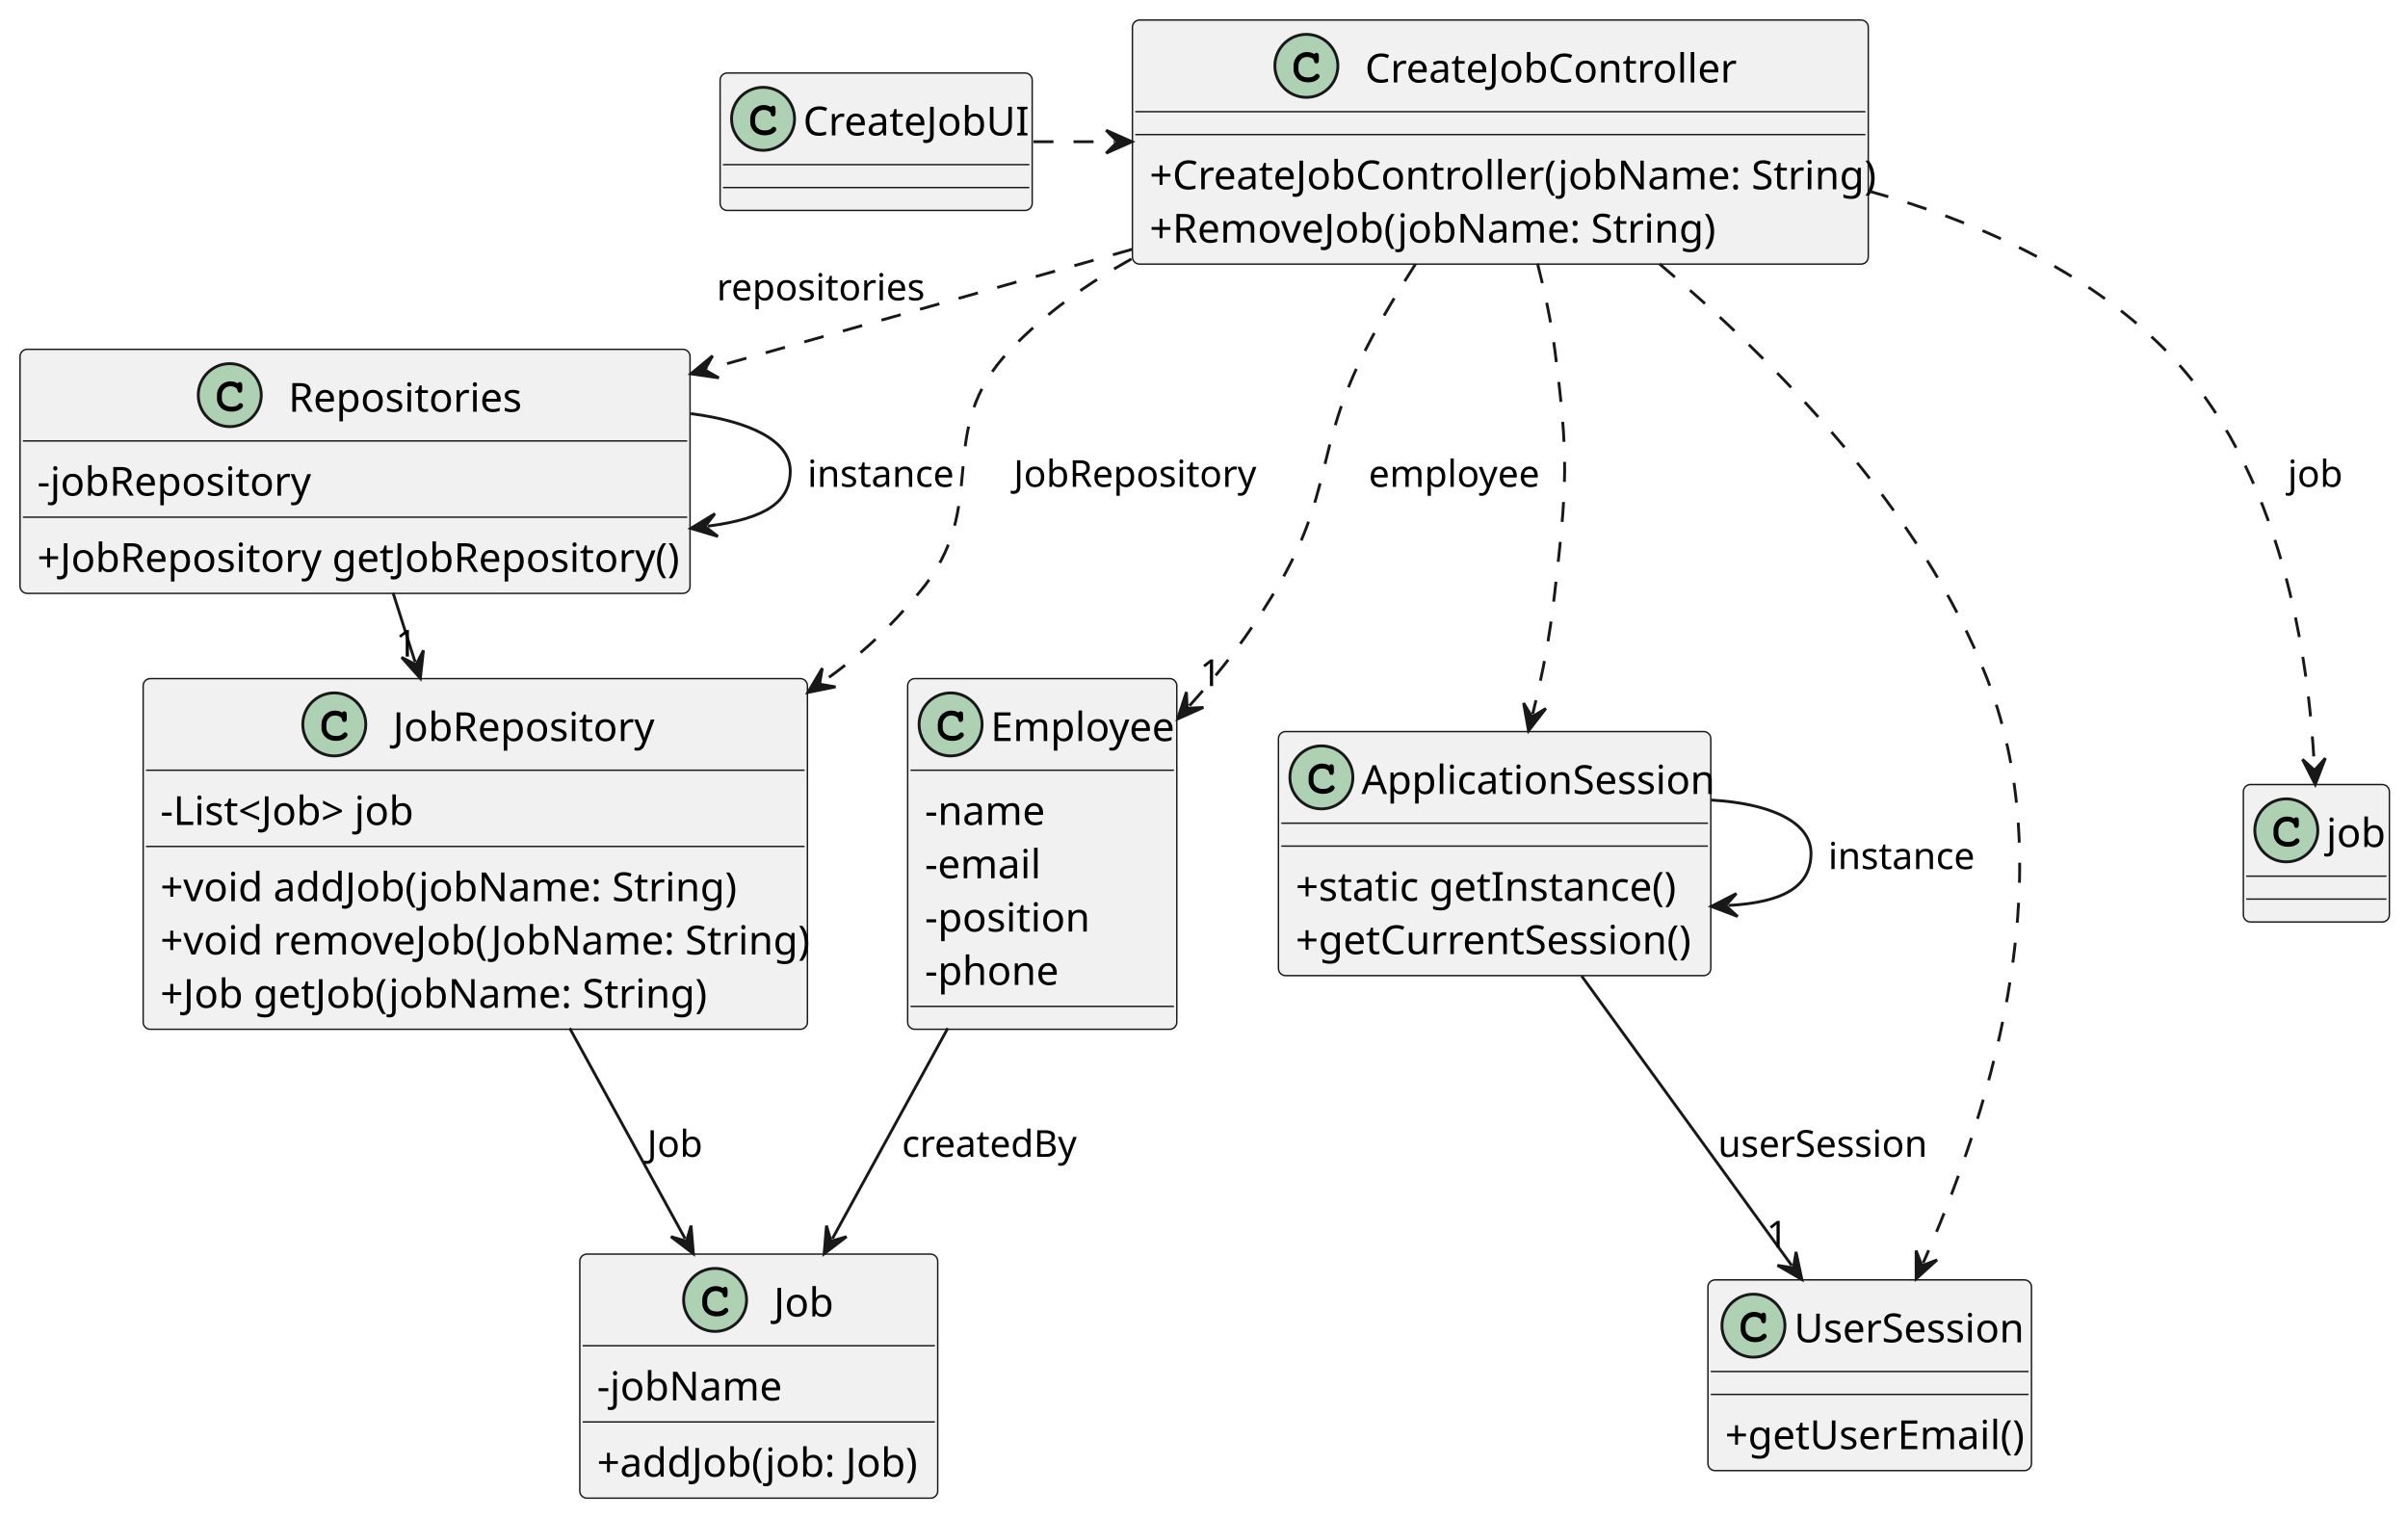
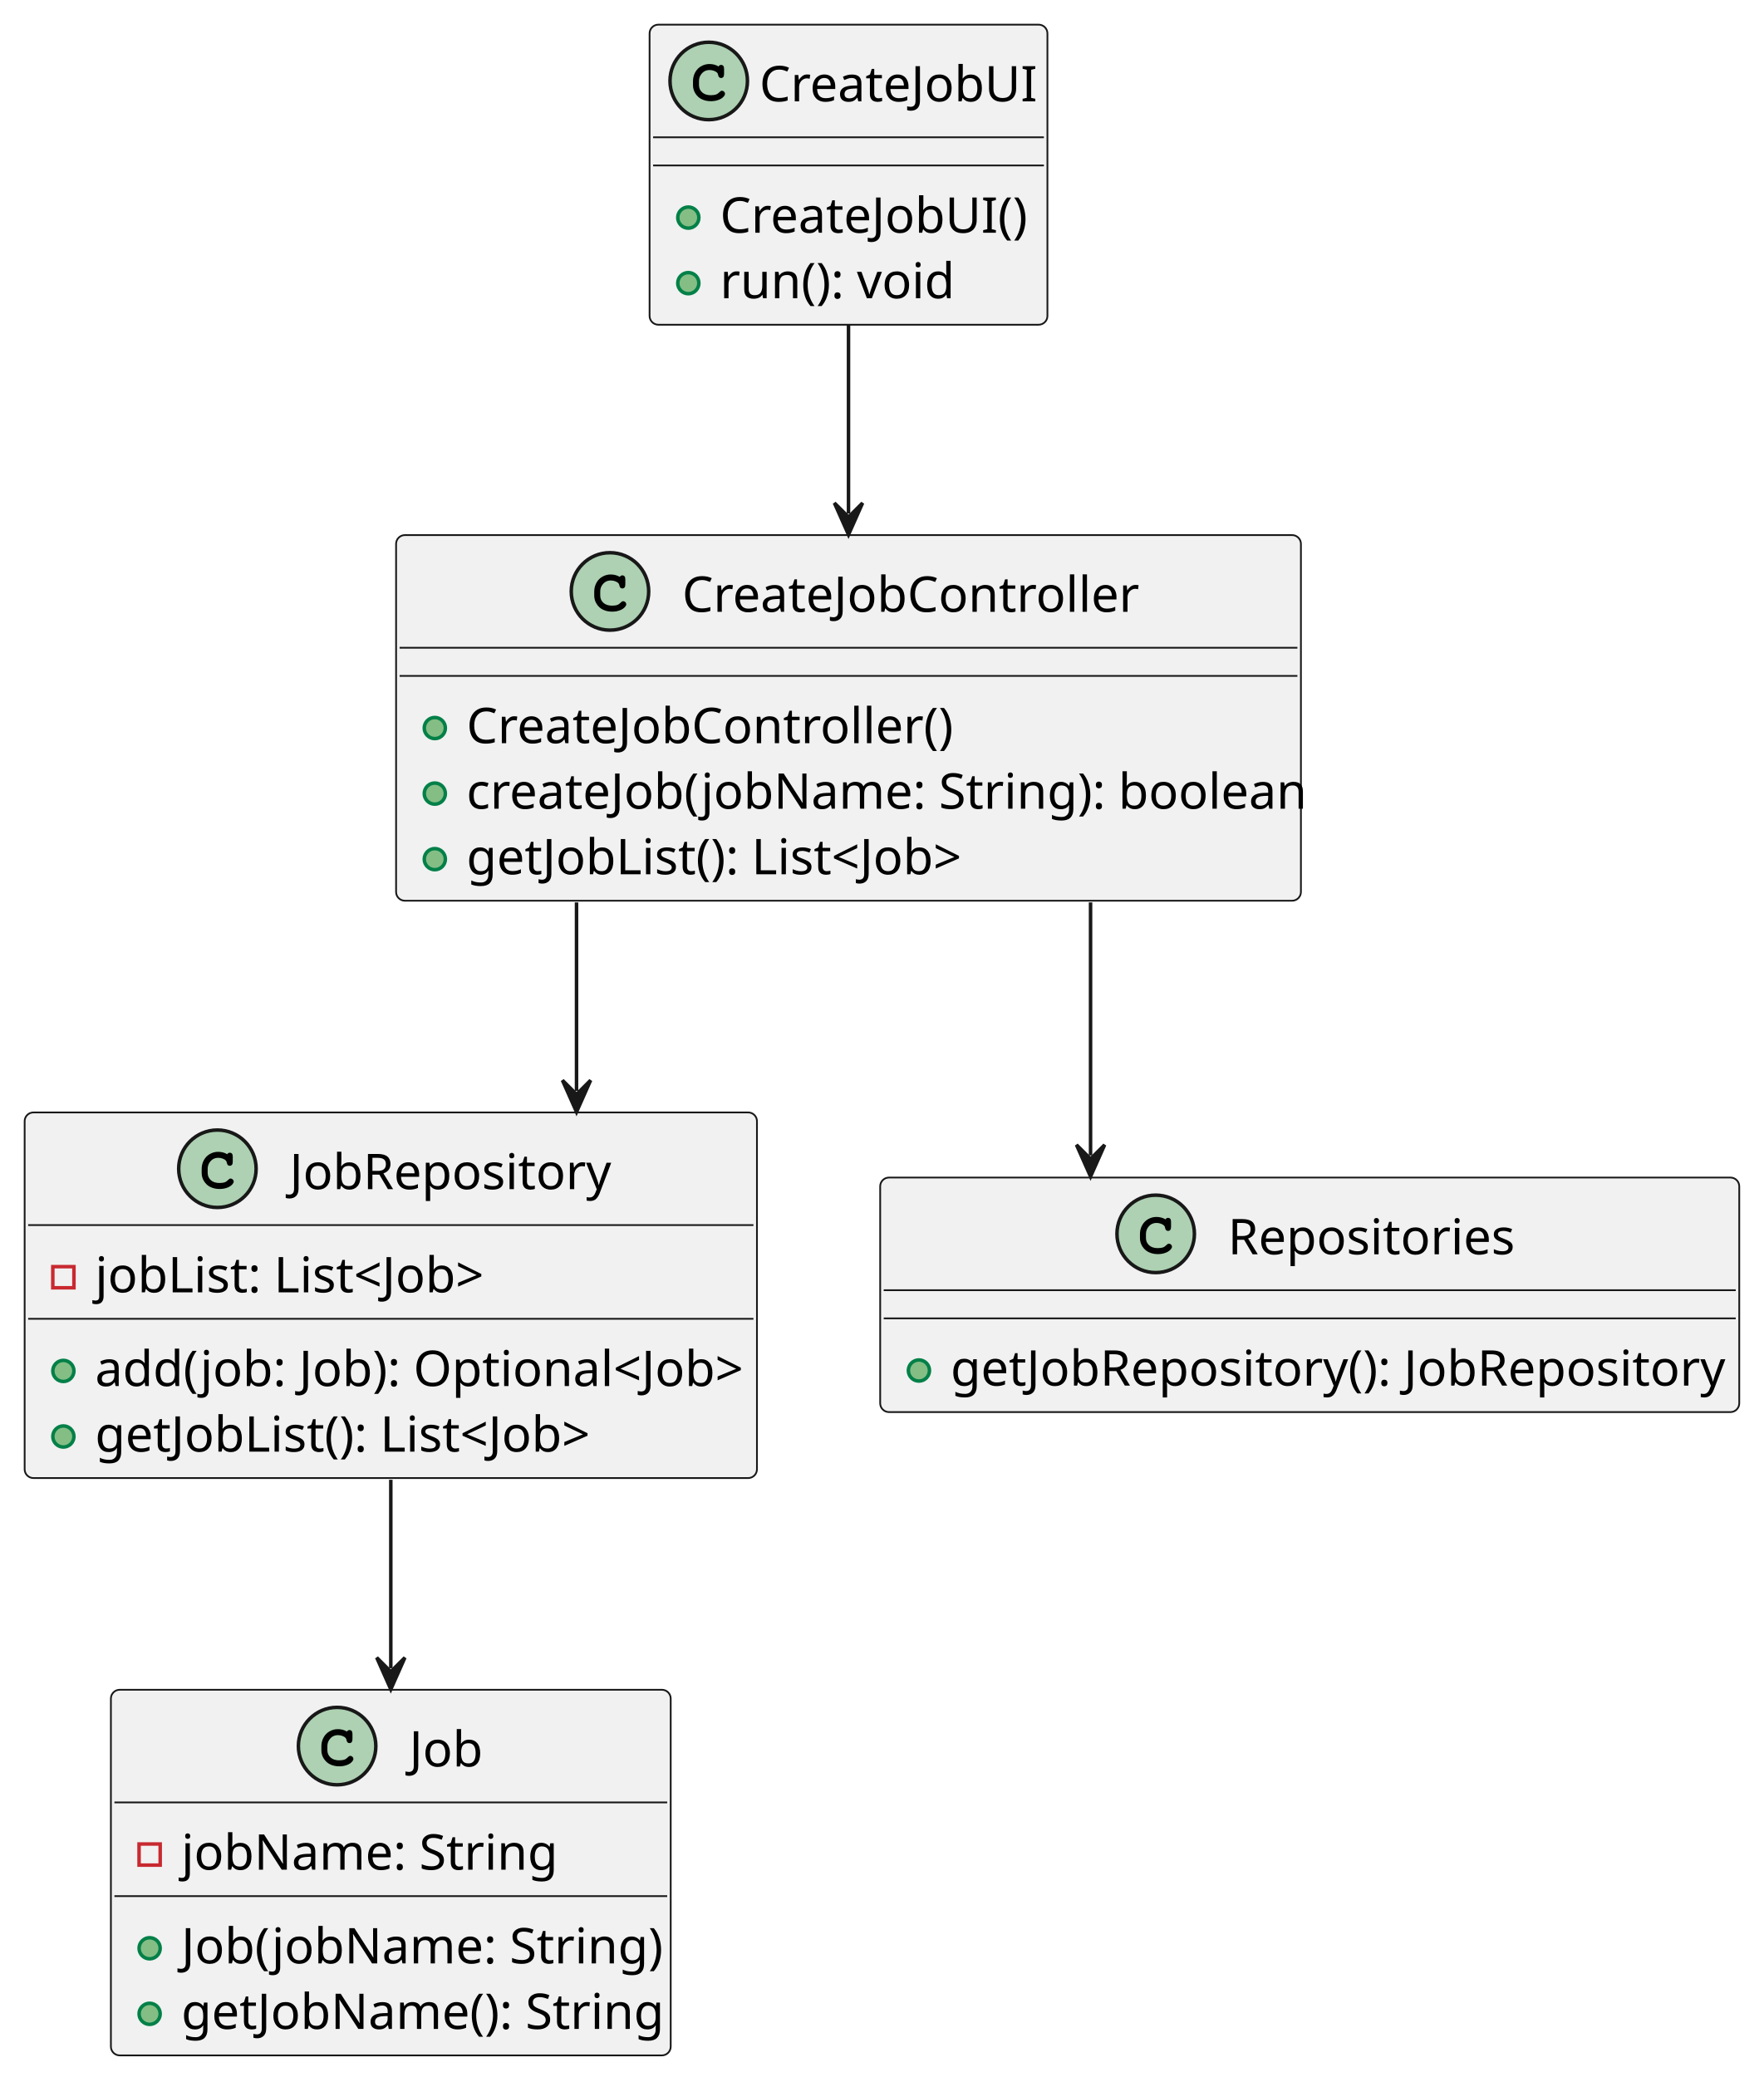
- <svg xmlns="http://www.w3.org/2000/svg" contentStyleType="text/css" height="530px" preserveAspectRatio="none" style="width:841px;height:530px;background:#FFFFFF;" version="1.1" viewBox="0 0 841 530" width="841px" zoomAndPan="magnify">
+ <svg xmlns="http://www.w3.org/2000/svg" contentStyleType="text/css" height="590px" preserveAspectRatio="none" style="width:501px;height:590px;background:#FFFFFF;" version="1.1" viewBox="0 0 501 590" width="501px" zoomAndPan="magnify">
  <defs />
  <g>
-     <g id="elem_ApplicationSession">
-       <rect codeLine="12" fill="#F1F1F1" height="85.242" id="ApplicationSession" rx="2.5" ry="2.5" style="stroke:#181818;stroke-width:0.5;" width="151" x="446.5" y="255.5" />
-       <ellipse cx="461.5" cy="271.5" fill="#ADD1B2" rx="11" ry="11" style="stroke:#181818;stroke-width:1.0;" />
-       <path d="M464.266,267.375 Q464.422,267.156 464.609,267.047 Q464.797,266.938 465.016,266.938 Q465.391,266.938 465.625,267.203 Q465.859,267.453 465.859,268.062 L465.859,269.516 Q465.859,270.125 465.625,270.391 Q465.391,270.656 465.016,270.656 Q464.672,270.656 464.469,270.453 Q464.266,270.266 464.156,269.75 Q464.109,269.391 463.922,269.203 Q463.594,268.828 462.984,268.609 Q462.375,268.391 461.75,268.391 Q460.984,268.391 460.344,268.719 Q459.719,269.047 459.219,269.797 Q458.734,270.547 458.734,271.578 L458.734,272.672 Q458.734,273.906 459.625,274.734 Q460.516,275.547 462.109,275.547 Q463.047,275.547 463.703,275.297 Q464.094,275.141 464.516,274.703 Q464.781,274.438 464.922,274.359 Q465.078,274.281 465.281,274.281 Q465.609,274.281 465.859,274.547 Q466.125,274.797 466.125,275.141 Q466.125,275.484 465.781,275.891 Q465.281,276.469 464.484,276.797 Q463.406,277.25 462.109,277.25 Q460.594,277.25 459.391,276.625 Q458.406,276.125 457.719,275.062 Q457.031,273.984 457.031,272.703 L457.031,271.547 Q457.031,270.219 457.641,269.078 Q458.266,267.922 459.359,267.312 Q460.453,266.688 461.688,266.688 Q462.422,266.688 463.062,266.859 Q463.719,267.016 464.266,267.375 Z " fill="#000000" />
-       <text fill="#000000" font-family="sans-serif" font-size="14" lengthAdjust="spacing" textLength="119" x="475.5" y="277.297">ApplicationSession</text>
-       <line style="stroke:#181818;stroke-width:0.5;" x1="447.5" x2="596.5" y1="287.5" y2="287.5" />
-       <line style="stroke:#181818;stroke-width:0.5;" x1="447.5" x2="596.5" y1="295.5" y2="295.5" />
-       <text fill="#000000" font-family="sans-serif" font-size="14" lengthAdjust="spacing" textLength="128" x="452.5" y="314.607">+static getInstance()</text>
-       <text fill="#000000" font-family="sans-serif" font-size="14" lengthAdjust="spacing" textLength="136" x="452.5" y="333.228">+getCurrentSession()</text>
-     </g>
-     <g id="elem_UserSession">
-       <rect codeLine="18" fill="#F1F1F1" height="66.621" id="UserSession" rx="2.5" ry="2.5" style="stroke:#181818;stroke-width:0.5;" width="113" x="596.5" y="447" />
-       <ellipse cx="612.4" cy="463" fill="#ADD1B2" rx="11" ry="11" style="stroke:#181818;stroke-width:1.0;" />
-       <path d="M615.166,458.875 Q615.322,458.656 615.509,458.547 Q615.697,458.438 615.916,458.438 Q616.291,458.438 616.525,458.703 Q616.759,458.953 616.759,459.562 L616.759,461.016 Q616.759,461.625 616.525,461.891 Q616.291,462.156 615.916,462.156 Q615.572,462.156 615.369,461.953 Q615.166,461.766 615.056,461.25 Q615.009,460.891 614.822,460.703 Q614.494,460.328 613.884,460.109 Q613.275,459.891 612.65,459.891 Q611.884,459.891 611.244,460.219 Q610.619,460.547 610.119,461.297 Q609.634,462.047 609.634,463.078 L609.634,464.172 Q609.634,465.406 610.525,466.234 Q611.416,467.047 613.009,467.047 Q613.947,467.047 614.603,466.797 Q614.994,466.641 615.416,466.203 Q615.681,465.938 615.822,465.859 Q615.978,465.781 616.181,465.781 Q616.509,465.781 616.759,466.047 Q617.025,466.297 617.025,466.641 Q617.025,466.984 616.681,467.391 Q616.181,467.969 615.384,468.297 Q614.306,468.75 613.009,468.75 Q611.494,468.75 610.291,468.125 Q609.306,467.625 608.619,466.562 Q607.931,465.484 607.931,464.203 L607.931,463.047 Q607.931,461.719 608.541,460.578 Q609.166,459.422 610.259,458.812 Q611.353,458.188 612.587,458.188 Q613.322,458.188 613.962,458.359 Q614.619,458.516 615.166,458.875 Z " fill="#000000" />
-       <text fill="#000000" font-family="sans-serif" font-size="14" lengthAdjust="spacing" textLength="79" x="626.6" y="468.797">UserSession</text>
-       <line style="stroke:#181818;stroke-width:0.5;" x1="597.5" x2="708.5" y1="479" y2="479" />
-       <line style="stroke:#181818;stroke-width:0.5;" x1="597.5" x2="708.5" y1="487" y2="487" />
-       <text fill="#000000" font-family="sans-serif" font-size="14" lengthAdjust="spacing" textLength="101" x="602.5" y="506.107">+getUserEmail()</text>
-     </g>
-     <g id="elem_Employee">
-       <rect codeLine="23" fill="#F1F1F1" height="122.484" id="Employee" rx="2.5" ry="2.5" style="stroke:#181818;stroke-width:0.5;" width="94" x="317" y="237" />
-       <ellipse cx="332" cy="253" fill="#ADD1B2" rx="11" ry="11" style="stroke:#181818;stroke-width:1.0;" />
-       <path d="M334.766,248.875 Q334.922,248.656 335.109,248.547 Q335.297,248.438 335.516,248.438 Q335.891,248.438 336.125,248.703 Q336.359,248.953 336.359,249.562 L336.359,251.016 Q336.359,251.625 336.125,251.891 Q335.891,252.156 335.516,252.156 Q335.172,252.156 334.969,251.953 Q334.766,251.766 334.656,251.25 Q334.609,250.891 334.422,250.703 Q334.094,250.328 333.484,250.109 Q332.875,249.891 332.25,249.891 Q331.484,249.891 330.844,250.219 Q330.219,250.547 329.719,251.297 Q329.234,252.047 329.234,253.078 L329.234,254.172 Q329.234,255.406 330.125,256.234 Q331.016,257.047 332.609,257.047 Q333.547,257.047 334.203,256.797 Q334.594,256.641 335.016,256.203 Q335.281,255.938 335.422,255.859 Q335.578,255.781 335.781,255.781 Q336.109,255.781 336.359,256.047 Q336.625,256.297 336.625,256.641 Q336.625,256.984 336.281,257.391 Q335.781,257.969 334.984,258.297 Q333.906,258.75 332.609,258.75 Q331.094,258.75 329.891,258.125 Q328.906,257.625 328.219,256.562 Q327.531,255.484 327.531,254.203 L327.531,253.047 Q327.531,251.719 328.141,250.578 Q328.766,249.422 329.859,248.812 Q330.953,248.188 332.188,248.188 Q332.922,248.188 333.562,248.359 Q334.219,248.516 334.766,248.875 Z " fill="#000000" />
-       <text fill="#000000" font-family="sans-serif" font-size="14" lengthAdjust="spacing" textLength="62" x="346" y="258.797">Employee</text>
-       <line style="stroke:#181818;stroke-width:0.5;" x1="318" x2="410" y1="269" y2="269" />
-       <text fill="#000000" font-family="sans-serif" font-size="14" lengthAdjust="spacing" textLength="40" x="323" y="288.107">-name</text>
-       <text fill="#000000" font-family="sans-serif" font-size="14" lengthAdjust="spacing" textLength="38" x="323" y="306.728">-email</text>
-       <text fill="#000000" font-family="sans-serif" font-size="14" lengthAdjust="spacing" textLength="54" x="323" y="325.35">-position</text>
-       <text fill="#000000" font-family="sans-serif" font-size="14" lengthAdjust="spacing" textLength="45" x="323" y="343.971">-phone</text>
-       <line style="stroke:#181818;stroke-width:0.5;" x1="318" x2="410" y1="351.484" y2="351.484" />
+     <g id="elem_CreateJobController">
+       <rect codeLine="8" fill="#F1F1F1" height="103.863" id="CreateJobController" rx="2.5" ry="2.5" style="stroke:#181818;stroke-width:0.5;" width="257" x="112.5" y="152" />
+       <ellipse cx="173.25" cy="168" fill="#ADD1B2" rx="11" ry="11" style="stroke:#181818;stroke-width:1.0;" />
+       <path d="M176.016,163.875 Q176.172,163.656 176.359,163.547 Q176.547,163.438 176.766,163.438 Q177.141,163.438 177.375,163.703 Q177.609,163.953 177.609,164.562 L177.609,166.016 Q177.609,166.625 177.375,166.891 Q177.141,167.156 176.766,167.156 Q176.422,167.156 176.219,166.953 Q176.016,166.766 175.906,166.25 Q175.859,165.891 175.672,165.703 Q175.344,165.328 174.734,165.109 Q174.125,164.891 173.5,164.891 Q172.734,164.891 172.094,165.219 Q171.469,165.547 170.969,166.297 Q170.484,167.047 170.484,168.078 L170.484,169.172 Q170.484,170.406 171.375,171.234 Q172.266,172.047 173.859,172.047 Q174.797,172.047 175.453,171.797 Q175.844,171.641 176.266,171.203 Q176.531,170.938 176.672,170.859 Q176.828,170.781 177.031,170.781 Q177.359,170.781 177.609,171.047 Q177.875,171.297 177.875,171.641 Q177.875,171.984 177.531,172.391 Q177.031,172.969 176.234,173.297 Q175.156,173.75 173.859,173.75 Q172.344,173.75 171.141,173.125 Q170.156,172.625 169.469,171.562 Q168.781,170.484 168.781,169.203 L168.781,168.047 Q168.781,166.719 169.391,165.578 Q170.016,164.422 171.109,163.812 Q172.203,163.188 173.438,163.188 Q174.172,163.188 174.812,163.359 Q175.469,163.516 176.016,163.875 Z " fill="#000000" />
+       <text fill="#000000" font-family="sans-serif" font-size="14" lengthAdjust="spacing" textLength="127" x="193.75" y="173.797">CreateJobController</text>
+       <line style="stroke:#181818;stroke-width:0.5;" x1="113.5" x2="368.5" y1="184" y2="184" />
+       <line style="stroke:#181818;stroke-width:0.5;" x1="113.5" x2="368.5" y1="192" y2="192" />
+       <ellipse cx="123.5" cy="206.81" fill="#84BE84" rx="3" ry="3" style="stroke:#038048;stroke-width:1.0;" />
+       <text fill="#000000" font-family="sans-serif" font-size="14" lengthAdjust="spacing" textLength="137" x="132.5" y="211.107">CreateJobController()</text>
+       <ellipse cx="123.5" cy="225.432" fill="#84BE84" rx="3" ry="3" style="stroke:#038048;stroke-width:1.0;" />
+       <text fill="#000000" font-family="sans-serif" font-size="14" lengthAdjust="spacing" textLength="231" x="132.5" y="229.728">createJob(jobName: String): boolean</text>
+       <ellipse cx="123.5" cy="244.053" fill="#84BE84" rx="3" ry="3" style="stroke:#038048;stroke-width:1.0;" />
+       <text fill="#000000" font-family="sans-serif" font-size="14" lengthAdjust="spacing" textLength="142" x="132.5" y="248.35">getJobList(): List&lt;Job&gt;</text>
    </g>
    <g id="elem_Job">
-       <rect codeLine="30" fill="#F1F1F1" height="85.242" id="Job" rx="2.5" ry="2.5" style="stroke:#181818;stroke-width:0.5;" width="125" x="202.5" y="438" />
-       <ellipse cx="249.75" cy="454" fill="#ADD1B2" rx="11" ry="11" style="stroke:#181818;stroke-width:1.0;" />
-       <path d="M252.516,449.875 Q252.672,449.656 252.859,449.547 Q253.047,449.438 253.266,449.438 Q253.641,449.438 253.875,449.703 Q254.109,449.953 254.109,450.562 L254.109,452.016 Q254.109,452.625 253.875,452.891 Q253.641,453.156 253.266,453.156 Q252.922,453.156 252.719,452.953 Q252.516,452.766 252.406,452.25 Q252.359,451.891 252.172,451.703 Q251.844,451.328 251.234,451.109 Q250.625,450.891 250,450.891 Q249.234,450.891 248.594,451.219 Q247.969,451.547 247.469,452.297 Q246.984,453.047 246.984,454.078 L246.984,455.172 Q246.984,456.406 247.875,457.234 Q248.766,458.047 250.359,458.047 Q251.297,458.047 251.953,457.797 Q252.344,457.641 252.766,457.203 Q253.031,456.938 253.172,456.859 Q253.328,456.781 253.531,456.781 Q253.859,456.781 254.109,457.047 Q254.375,457.297 254.375,457.641 Q254.375,457.984 254.031,458.391 Q253.531,458.969 252.734,459.297 Q251.656,459.75 250.359,459.75 Q248.844,459.75 247.641,459.125 Q246.656,458.625 245.969,457.562 Q245.281,456.484 245.281,455.203 L245.281,454.047 Q245.281,452.719 245.891,451.578 Q246.516,450.422 247.609,449.812 Q248.703,449.188 249.938,449.188 Q250.672,449.188 251.312,449.359 Q251.969,449.516 252.516,449.875 Z " fill="#000000" />
-       <text fill="#000000" font-family="sans-serif" font-size="14" lengthAdjust="spacing" textLength="22" x="270.25" y="459.797">Job</text>
-       <line style="stroke:#181818;stroke-width:0.5;" x1="203.5" x2="326.5" y1="470" y2="470" />
-       <text fill="#000000" font-family="sans-serif" font-size="14" lengthAdjust="spacing" textLength="60" x="208.5" y="489.107">-jobName</text>
-       <line style="stroke:#181818;stroke-width:0.5;" x1="203.5" x2="326.5" y1="496.621" y2="496.621" />
-       <text fill="#000000" font-family="sans-serif" font-size="14" lengthAdjust="spacing" textLength="113" x="208.5" y="515.729">+addJob(job: Job)</text>
+       <rect codeLine="14" fill="#F1F1F1" height="103.863" id="Job" rx="2.5" ry="2.5" style="stroke:#181818;stroke-width:0.5;" width="159" x="31.5" y="480" />
+       <ellipse cx="95.75" cy="496" fill="#ADD1B2" rx="11" ry="11" style="stroke:#181818;stroke-width:1.0;" />
+       <path d="M98.516,491.875 Q98.672,491.656 98.859,491.547 Q99.047,491.438 99.266,491.438 Q99.641,491.438 99.875,491.703 Q100.109,491.953 100.109,492.562 L100.109,494.016 Q100.109,494.625 99.875,494.891 Q99.641,495.156 99.266,495.156 Q98.922,495.156 98.719,494.953 Q98.516,494.766 98.406,494.25 Q98.359,493.891 98.172,493.703 Q97.844,493.328 97.234,493.109 Q96.625,492.891 96,492.891 Q95.234,492.891 94.594,493.219 Q93.969,493.547 93.469,494.297 Q92.984,495.047 92.984,496.078 L92.984,497.172 Q92.984,498.406 93.875,499.234 Q94.766,500.047 96.359,500.047 Q97.297,500.047 97.953,499.797 Q98.344,499.641 98.766,499.203 Q99.031,498.938 99.172,498.859 Q99.328,498.781 99.531,498.781 Q99.859,498.781 100.109,499.047 Q100.375,499.297 100.375,499.641 Q100.375,499.984 100.031,500.391 Q99.531,500.969 98.734,501.297 Q97.656,501.75 96.359,501.75 Q94.844,501.75 93.641,501.125 Q92.656,500.625 91.969,499.562 Q91.281,498.484 91.281,497.203 L91.281,496.047 Q91.281,494.719 91.891,493.578 Q92.516,492.422 93.609,491.812 Q94.703,491.188 95.938,491.188 Q96.672,491.188 97.312,491.359 Q97.969,491.516 98.516,491.875 Z " fill="#000000" />
+       <text fill="#000000" font-family="sans-serif" font-size="14" lengthAdjust="spacing" textLength="22" x="116.25" y="501.797">Job</text>
+       <line style="stroke:#181818;stroke-width:0.5;" x1="32.5" x2="189.5" y1="512" y2="512" />
+       <rect fill="none" height="6" style="stroke:#C82930;stroke-width:1.0;" width="6" x="39.5" y="523.811" />
+       <text fill="#000000" font-family="sans-serif" font-size="14" lengthAdjust="spacing" textLength="100" x="51.5" y="531.107">jobName: String</text>
+       <line style="stroke:#181818;stroke-width:0.5;" x1="32.5" x2="189.5" y1="538.621" y2="538.621" />
+       <ellipse cx="42.5" cy="553.432" fill="#84BE84" rx="3" ry="3" style="stroke:#038048;stroke-width:1.0;" />
+       <text fill="#000000" font-family="sans-serif" font-size="14" lengthAdjust="spacing" textLength="132" x="51.5" y="557.729">Job(jobName: String)</text>
+       <ellipse cx="42.5" cy="572.053" fill="#84BE84" rx="3" ry="3" style="stroke:#038048;stroke-width:1.0;" />
+       <text fill="#000000" font-family="sans-serif" font-size="14" lengthAdjust="spacing" textLength="133" x="51.5" y="576.35">getJobName(): String</text>
    </g>
    <g id="elem_JobRepository">
-       <rect codeLine="36" fill="#F1F1F1" height="122.484" id="JobRepository" rx="2.5" ry="2.5" style="stroke:#181818;stroke-width:0.5;" width="232" x="50" y="237" />
-       <ellipse cx="116.75" cy="253" fill="#ADD1B2" rx="11" ry="11" style="stroke:#181818;stroke-width:1.0;" />
-       <path d="M119.516,248.875 Q119.672,248.656 119.859,248.547 Q120.047,248.438 120.266,248.438 Q120.641,248.438 120.875,248.703 Q121.109,248.953 121.109,249.562 L121.109,251.016 Q121.109,251.625 120.875,251.891 Q120.641,252.156 120.266,252.156 Q119.922,252.156 119.719,251.953 Q119.516,251.766 119.406,251.25 Q119.359,250.891 119.172,250.703 Q118.844,250.328 118.234,250.109 Q117.625,249.891 117,249.891 Q116.234,249.891 115.594,250.219 Q114.969,250.547 114.469,251.297 Q113.984,252.047 113.984,253.078 L113.984,254.172 Q113.984,255.406 114.875,256.234 Q115.766,257.047 117.359,257.047 Q118.297,257.047 118.953,256.797 Q119.344,256.641 119.766,256.203 Q120.031,255.938 120.172,255.859 Q120.328,255.781 120.531,255.781 Q120.859,255.781 121.109,256.047 Q121.375,256.297 121.375,256.641 Q121.375,256.984 121.031,257.391 Q120.531,257.969 119.734,258.297 Q118.656,258.75 117.359,258.75 Q115.844,258.75 114.641,258.125 Q113.656,257.625 112.969,256.562 Q112.281,255.484 112.281,254.203 L112.281,253.047 Q112.281,251.719 112.891,250.578 Q113.516,249.422 114.609,248.812 Q115.703,248.188 116.938,248.188 Q117.672,248.188 118.312,248.359 Q118.969,248.516 119.516,248.875 Z " fill="#000000" />
-       <text fill="#000000" font-family="sans-serif" font-size="14" lengthAdjust="spacing" textLength="90" x="137.25" y="258.797">JobRepository</text>
-       <line style="stroke:#181818;stroke-width:0.5;" x1="51" x2="281" y1="269" y2="269" />
-       <text fill="#000000" font-family="sans-serif" font-size="14" lengthAdjust="spacing" textLength="88" x="56" y="288.107">-List&lt;Job&gt; job</text>
-       <line style="stroke:#181818;stroke-width:0.5;" x1="51" x2="281" y1="295.621" y2="295.621" />
-       <text fill="#000000" font-family="sans-serif" font-size="14" lengthAdjust="spacing" textLength="194" x="56" y="314.728">+void addJob(jobName: String)</text>
-       <text fill="#000000" font-family="sans-serif" font-size="14" lengthAdjust="spacing" textLength="220" x="56" y="333.35">+void removeJob(JobName: String)</text>
-       <text fill="#000000" font-family="sans-serif" font-size="14" lengthAdjust="spacing" textLength="186" x="56" y="351.971">+Job getJob(jobName: String)</text>
+       <rect codeLine="20" fill="#F1F1F1" height="103.863" id="JobRepository" rx="2.5" ry="2.5" style="stroke:#181818;stroke-width:0.5;" width="208" x="7" y="316" />
+       <ellipse cx="61.75" cy="332" fill="#ADD1B2" rx="11" ry="11" style="stroke:#181818;stroke-width:1.0;" />
+       <path d="M64.516,327.875 Q64.672,327.656 64.859,327.547 Q65.047,327.438 65.266,327.438 Q65.641,327.438 65.875,327.703 Q66.109,327.953 66.109,328.562 L66.109,330.016 Q66.109,330.625 65.875,330.891 Q65.641,331.156 65.266,331.156 Q64.922,331.156 64.719,330.953 Q64.516,330.766 64.406,330.25 Q64.359,329.891 64.172,329.703 Q63.844,329.328 63.234,329.109 Q62.625,328.891 62,328.891 Q61.234,328.891 60.594,329.219 Q59.969,329.547 59.469,330.297 Q58.984,331.047 58.984,332.078 L58.984,333.172 Q58.984,334.406 59.875,335.234 Q60.766,336.047 62.359,336.047 Q63.297,336.047 63.953,335.797 Q64.344,335.641 64.766,335.203 Q65.031,334.938 65.172,334.859 Q65.328,334.781 65.531,334.781 Q65.859,334.781 66.109,335.047 Q66.375,335.297 66.375,335.641 Q66.375,335.984 66.031,336.391 Q65.531,336.969 64.734,337.297 Q63.656,337.75 62.359,337.75 Q60.844,337.75 59.641,337.125 Q58.656,336.625 57.969,335.562 Q57.281,334.484 57.281,333.203 L57.281,332.047 Q57.281,330.719 57.891,329.578 Q58.516,328.422 59.609,327.812 Q60.703,327.188 61.938,327.188 Q62.672,327.188 63.312,327.359 Q63.969,327.516 64.516,327.875 Z " fill="#000000" />
+       <text fill="#000000" font-family="sans-serif" font-size="14" lengthAdjust="spacing" textLength="90" x="82.25" y="337.797">JobRepository</text>
+       <line style="stroke:#181818;stroke-width:0.5;" x1="8" x2="214" y1="348" y2="348" />
+       <rect fill="none" height="6" style="stroke:#C82930;stroke-width:1.0;" width="6" x="15" y="359.81" />
+       <text fill="#000000" font-family="sans-serif" font-size="14" lengthAdjust="spacing" textLength="109" x="27" y="367.107">jobList: List&lt;Job&gt;</text>
+       <line style="stroke:#181818;stroke-width:0.5;" x1="8" x2="214" y1="374.621" y2="374.621" />
+       <ellipse cx="18" cy="389.432" fill="#84BE84" rx="3" ry="3" style="stroke:#038048;stroke-width:1.0;" />
+       <text fill="#000000" font-family="sans-serif" font-size="14" lengthAdjust="spacing" textLength="182" x="27" y="393.728">add(job: Job): Optional&lt;Job&gt;</text>
+       <ellipse cx="18" cy="408.053" fill="#84BE84" rx="3" ry="3" style="stroke:#038048;stroke-width:1.0;" />
+       <text fill="#000000" font-family="sans-serif" font-size="14" lengthAdjust="spacing" textLength="142" x="27" y="412.35">getJobList(): List&lt;Job&gt;</text>
    </g>
    <g id="elem_CreateJobUI">
-       <rect codeLine="44" fill="#F1F1F1" height="48" id="CreateJobUI" rx="2.5" ry="2.5" style="stroke:#181818;stroke-width:0.5;" width="109" x="251.5" y="25.5" />
-       <ellipse cx="266.5" cy="41.5" fill="#ADD1B2" rx="11" ry="11" style="stroke:#181818;stroke-width:1.0;" />
-       <path d="M269.266,37.375 Q269.422,37.156 269.609,37.047 Q269.797,36.938 270.016,36.938 Q270.391,36.938 270.625,37.203 Q270.859,37.453 270.859,38.062 L270.859,39.516 Q270.859,40.125 270.625,40.391 Q270.391,40.656 270.016,40.656 Q269.672,40.656 269.469,40.453 Q269.266,40.266 269.156,39.75 Q269.109,39.391 268.922,39.203 Q268.594,38.828 267.984,38.609 Q267.375,38.391 266.75,38.391 Q265.984,38.391 265.344,38.719 Q264.719,39.047 264.219,39.797 Q263.734,40.547 263.734,41.578 L263.734,42.672 Q263.734,43.906 264.625,44.734 Q265.516,45.547 267.109,45.547 Q268.047,45.547 268.703,45.297 Q269.094,45.141 269.516,44.703 Q269.781,44.438 269.922,44.359 Q270.078,44.281 270.281,44.281 Q270.609,44.281 270.859,44.547 Q271.125,44.797 271.125,45.141 Q271.125,45.484 270.781,45.891 Q270.281,46.469 269.484,46.797 Q268.406,47.25 267.109,47.25 Q265.594,47.25 264.391,46.625 Q263.406,46.125 262.719,45.062 Q262.031,43.984 262.031,42.703 L262.031,41.547 Q262.031,40.219 262.641,39.078 Q263.266,37.922 264.359,37.312 Q265.453,36.688 266.688,36.688 Q267.422,36.688 268.062,36.859 Q268.719,37.016 269.266,37.375 Z " fill="#000000" />
-       <text fill="#000000" font-family="sans-serif" font-size="14" lengthAdjust="spacing" textLength="77" x="280.5" y="47.297">CreateJobUI</text>
-       <line style="stroke:#181818;stroke-width:0.5;" x1="252.5" x2="359.5" y1="57.5" y2="57.5" />
-       <line style="stroke:#181818;stroke-width:0.5;" x1="252.5" x2="359.5" y1="65.5" y2="65.5" />
+       <rect codeLine="26" fill="#F1F1F1" height="85.242" id="CreateJobUI" rx="2.5" ry="2.5" style="stroke:#181818;stroke-width:0.5;" width="113" x="184.5" y="7" />
+       <ellipse cx="201.3" cy="23" fill="#ADD1B2" rx="11" ry="11" style="stroke:#181818;stroke-width:1.0;" />
+       <path d="M204.066,18.875 Q204.222,18.656 204.409,18.547 Q204.597,18.438 204.816,18.438 Q205.191,18.438 205.425,18.703 Q205.659,18.953 205.659,19.562 L205.659,21.016 Q205.659,21.625 205.425,21.891 Q205.191,22.156 204.816,22.156 Q204.472,22.156 204.269,21.953 Q204.066,21.766 203.956,21.25 Q203.909,20.891 203.722,20.703 Q203.394,20.328 202.784,20.109 Q202.175,19.891 201.55,19.891 Q200.784,19.891 200.144,20.219 Q199.519,20.547 199.019,21.297 Q198.534,22.047 198.534,23.078 L198.534,24.172 Q198.534,25.406 199.425,26.234 Q200.316,27.047 201.909,27.047 Q202.847,27.047 203.503,26.797 Q203.894,26.641 204.316,26.203 Q204.581,25.938 204.722,25.859 Q204.878,25.781 205.081,25.781 Q205.409,25.781 205.659,26.047 Q205.925,26.297 205.925,26.641 Q205.925,26.984 205.581,27.391 Q205.081,27.969 204.284,28.297 Q203.206,28.75 201.909,28.75 Q200.394,28.75 199.191,28.125 Q198.206,27.625 197.519,26.562 Q196.831,25.484 196.831,24.203 L196.831,23.047 Q196.831,21.719 197.441,20.578 Q198.066,19.422 199.159,18.812 Q200.253,18.188 201.488,18.188 Q202.222,18.188 202.863,18.359 Q203.519,18.516 204.066,18.875 Z " fill="#000000" />
+       <text fill="#000000" font-family="sans-serif" font-size="14" lengthAdjust="spacing" textLength="77" x="215.7" y="28.797">CreateJobUI</text>
+       <line style="stroke:#181818;stroke-width:0.5;" x1="185.5" x2="296.5" y1="39" y2="39" />
+       <line style="stroke:#181818;stroke-width:0.5;" x1="185.5" x2="296.5" y1="47" y2="47" />
+       <ellipse cx="195.5" cy="61.81" fill="#84BE84" rx="3" ry="3" style="stroke:#038048;stroke-width:1.0;" />
+       <text fill="#000000" font-family="sans-serif" font-size="14" lengthAdjust="spacing" textLength="87" x="204.5" y="66.107">CreateJobUI()</text>
+       <ellipse cx="195.5" cy="80.432" fill="#84BE84" rx="3" ry="3" style="stroke:#038048;stroke-width:1.0;" />
+       <text fill="#000000" font-family="sans-serif" font-size="14" lengthAdjust="spacing" textLength="65" x="204.5" y="84.728">run(): void</text>
    </g>
    <g id="elem_Repositories">
-       <rect codeLine="47" fill="#F1F1F1" height="85.242" id="Repositories" rx="2.5" ry="2.5" style="stroke:#181818;stroke-width:0.5;" width="234" x="7" y="122" />
-       <ellipse cx="80.25" cy="138" fill="#ADD1B2" rx="11" ry="11" style="stroke:#181818;stroke-width:1.0;" />
-       <path d="M83.016,133.875 Q83.172,133.656 83.359,133.547 Q83.547,133.438 83.766,133.438 Q84.141,133.438 84.375,133.703 Q84.609,133.953 84.609,134.562 L84.609,136.016 Q84.609,136.625 84.375,136.891 Q84.141,137.156 83.766,137.156 Q83.422,137.156 83.219,136.953 Q83.016,136.766 82.906,136.25 Q82.859,135.891 82.672,135.703 Q82.344,135.328 81.734,135.109 Q81.125,134.891 80.5,134.891 Q79.734,134.891 79.094,135.219 Q78.469,135.547 77.969,136.297 Q77.484,137.047 77.484,138.078 L77.484,139.172 Q77.484,140.406 78.375,141.234 Q79.266,142.047 80.859,142.047 Q81.797,142.047 82.453,141.797 Q82.844,141.641 83.266,141.203 Q83.531,140.938 83.672,140.859 Q83.828,140.781 84.031,140.781 Q84.359,140.781 84.609,141.047 Q84.875,141.297 84.875,141.641 Q84.875,141.984 84.531,142.391 Q84.031,142.969 83.234,143.297 Q82.156,143.75 80.859,143.75 Q79.344,143.75 78.141,143.125 Q77.156,142.625 76.469,141.562 Q75.781,140.484 75.781,139.203 L75.781,138.047 Q75.781,136.719 76.391,135.578 Q77.016,134.422 78.109,133.812 Q79.203,133.188 80.438,133.188 Q81.172,133.188 81.812,133.359 Q82.469,133.516 83.016,133.875 Z " fill="#000000" />
-       <text fill="#000000" font-family="sans-serif" font-size="14" lengthAdjust="spacing" textLength="79" x="100.75" y="143.797">Repositories</text>
-       <line style="stroke:#181818;stroke-width:0.5;" x1="8" x2="240" y1="154" y2="154" />
-       <text fill="#000000" font-family="sans-serif" font-size="14" lengthAdjust="spacing" textLength="92" x="13" y="173.107">-jobRepository</text>
-       <line style="stroke:#181818;stroke-width:0.5;" x1="8" x2="240" y1="180.621" y2="180.621" />
-       <text fill="#000000" font-family="sans-serif" font-size="14" lengthAdjust="spacing" textLength="222" x="13" y="199.728">+JobRepository getJobRepository()</text>
-     </g>
-     <g id="elem_CreateJobController">
-       <rect codeLine="53" fill="#F1F1F1" height="85.242" id="CreateJobController" rx="2.5" ry="2.5" style="stroke:#181818;stroke-width:0.5;" width="257" x="395.5" y="7" />
-       <ellipse cx="456.25" cy="23" fill="#ADD1B2" rx="11" ry="11" style="stroke:#181818;stroke-width:1.0;" />
-       <path d="M459.016,18.875 Q459.172,18.656 459.359,18.547 Q459.547,18.438 459.766,18.438 Q460.141,18.438 460.375,18.703 Q460.609,18.953 460.609,19.562 L460.609,21.016 Q460.609,21.625 460.375,21.891 Q460.141,22.156 459.766,22.156 Q459.422,22.156 459.219,21.953 Q459.016,21.766 458.906,21.25 Q458.859,20.891 458.672,20.703 Q458.344,20.328 457.734,20.109 Q457.125,19.891 456.5,19.891 Q455.734,19.891 455.094,20.219 Q454.469,20.547 453.969,21.297 Q453.484,22.047 453.484,23.078 L453.484,24.172 Q453.484,25.406 454.375,26.234 Q455.266,27.047 456.859,27.047 Q457.797,27.047 458.453,26.797 Q458.844,26.641 459.266,26.203 Q459.531,25.938 459.672,25.859 Q459.828,25.781 460.031,25.781 Q460.359,25.781 460.609,26.047 Q460.875,26.297 460.875,26.641 Q460.875,26.984 460.531,27.391 Q460.031,27.969 459.234,28.297 Q458.156,28.75 456.859,28.75 Q455.344,28.75 454.141,28.125 Q453.156,27.625 452.469,26.562 Q451.781,25.484 451.781,24.203 L451.781,23.047 Q451.781,21.719 452.391,20.578 Q453.016,19.422 454.109,18.812 Q455.203,18.188 456.438,18.188 Q457.172,18.188 457.812,18.359 Q458.469,18.516 459.016,18.875 Z " fill="#000000" />
-       <text fill="#000000" font-family="sans-serif" font-size="14" lengthAdjust="spacing" textLength="127" x="476.75" y="28.797">CreateJobController</text>
-       <line style="stroke:#181818;stroke-width:0.5;" x1="396.5" x2="651.5" y1="39" y2="39" />
-       <line style="stroke:#181818;stroke-width:0.5;" x1="396.5" x2="651.5" y1="47" y2="47" />
-       <text fill="#000000" font-family="sans-serif" font-size="14" lengthAdjust="spacing" textLength="245" x="401.5" y="66.107">+CreateJobController(jobName: String)</text>
-       <text fill="#000000" font-family="sans-serif" font-size="14" lengthAdjust="spacing" textLength="192" x="401.5" y="84.728">+RemoveJob(jobName: String)</text>
-     </g>
-     <g id="elem_job">
-       <rect fill="#F1F1F1" height="48" id="job" rx="2.5" ry="2.5" style="stroke:#181818;stroke-width:0.5;" width="51" x="783.5" y="274" />
-       <ellipse cx="798.5" cy="290" fill="#ADD1B2" rx="11" ry="11" style="stroke:#181818;stroke-width:1.0;" />
-       <path d="M801.266,285.875 Q801.422,285.656 801.609,285.547 Q801.797,285.438 802.016,285.438 Q802.391,285.438 802.625,285.703 Q802.859,285.953 802.859,286.562 L802.859,288.016 Q802.859,288.625 802.625,288.891 Q802.391,289.156 802.016,289.156 Q801.672,289.156 801.469,288.953 Q801.266,288.766 801.156,288.25 Q801.109,287.891 800.922,287.703 Q800.594,287.328 799.984,287.109 Q799.375,286.891 798.75,286.891 Q797.984,286.891 797.344,287.219 Q796.719,287.547 796.219,288.297 Q795.734,289.047 795.734,290.078 L795.734,291.172 Q795.734,292.406 796.625,293.234 Q797.516,294.047 799.109,294.047 Q800.047,294.047 800.703,293.797 Q801.094,293.641 801.516,293.203 Q801.781,292.938 801.922,292.859 Q802.078,292.781 802.281,292.781 Q802.609,292.781 802.859,293.047 Q803.125,293.297 803.125,293.641 Q803.125,293.984 802.781,294.391 Q802.281,294.969 801.484,295.297 Q800.406,295.75 799.109,295.75 Q797.594,295.75 796.391,295.125 Q795.406,294.625 794.719,293.562 Q794.031,292.484 794.031,291.203 L794.031,290.047 Q794.031,288.719 794.641,287.578 Q795.266,286.422 796.359,285.812 Q797.453,285.188 798.688,285.188 Q799.422,285.188 800.062,285.359 Q800.719,285.516 801.266,285.875 Z " fill="#000000" />
-       <text fill="#000000" font-family="sans-serif" font-size="14" lengthAdjust="spacing" textLength="19" x="812.5" y="295.797">job</text>
-       <line style="stroke:#181818;stroke-width:0.5;" x1="784.5" x2="833.5" y1="306" y2="306" />
-       <line style="stroke:#181818;stroke-width:0.5;" x1="784.5" x2="833.5" y1="314" y2="314" />
-     </g>
-     <g id="link_Repositories_Repositories">
-       <path codeLine="58" d="M241.27,144.46 C261.75,147.13 276,153.81 276,164.5 C276,175.19 267.7,181.094 247.22,183.764 " fill="none" id="Repositories-to-Repositories" style="stroke:#181818;stroke-width:1.0;" />
-       <polygon fill="#181818" points="241.27,184.54,250.712,187.343,246.228,183.894,249.677,179.41,241.27,184.54" style="stroke:#181818;stroke-width:1.0;" />
-       <text fill="#000000" font-family="sans-serif" font-size="13" lengthAdjust="spacing" textLength="49" x="282" y="170.028">instance</text>
-     </g>
-     <g id="link_ApplicationSession_ApplicationSession">
-       <path codeLine="59" d="M597.66,279.43 C617.5,280.53 632.5,286.72 632.5,298 C632.5,309.28 623.491,315.138 603.651,316.238 " fill="none" id="ApplicationSession-to-ApplicationSession" style="stroke:#181818;stroke-width:1.0;" />
-       <polygon fill="#181818" points="597.66,316.57,606.868,320.066,602.652,316.293,606.425,312.078,597.66,316.57" style="stroke:#181818;stroke-width:1.0;" />
-       <text fill="#000000" font-family="sans-serif" font-size="13" lengthAdjust="spacing" textLength="49" x="638.5" y="303.528">instance</text>
+       <rect codeLine="31" fill="#F1F1F1" height="66.621" id="Repositories" rx="2.5" ry="2.5" style="stroke:#181818;stroke-width:0.5;" width="244" x="250" y="334.5" />
+       <ellipse cx="328.25" cy="350.5" fill="#ADD1B2" rx="11" ry="11" style="stroke:#181818;stroke-width:1.0;" />
+       <path d="M331.016,346.375 Q331.172,346.156 331.359,346.047 Q331.547,345.938 331.766,345.938 Q332.141,345.938 332.375,346.203 Q332.609,346.453 332.609,347.062 L332.609,348.516 Q332.609,349.125 332.375,349.391 Q332.141,349.656 331.766,349.656 Q331.422,349.656 331.219,349.453 Q331.016,349.266 330.906,348.75 Q330.859,348.391 330.672,348.203 Q330.344,347.828 329.734,347.609 Q329.125,347.391 328.5,347.391 Q327.734,347.391 327.094,347.719 Q326.469,348.047 325.969,348.797 Q325.484,349.547 325.484,350.578 L325.484,351.672 Q325.484,352.906 326.375,353.734 Q327.266,354.547 328.859,354.547 Q329.797,354.547 330.453,354.297 Q330.844,354.141 331.266,353.703 Q331.531,353.438 331.672,353.359 Q331.828,353.281 332.031,353.281 Q332.359,353.281 332.609,353.547 Q332.875,353.797 332.875,354.141 Q332.875,354.484 332.531,354.891 Q332.031,355.469 331.234,355.797 Q330.156,356.25 328.859,356.25 Q327.344,356.25 326.141,355.625 Q325.156,355.125 324.469,354.062 Q323.781,352.984 323.781,351.703 L323.781,350.547 Q323.781,349.219 324.391,348.078 Q325.016,346.922 326.109,346.312 Q327.203,345.688 328.438,345.688 Q329.172,345.688 329.812,345.859 Q330.469,346.016 331.016,346.375 Z " fill="#000000" />
+       <text fill="#000000" font-family="sans-serif" font-size="14" lengthAdjust="spacing" textLength="79" x="348.75" y="356.297">Repositories</text>
+       <line style="stroke:#181818;stroke-width:0.5;" x1="251" x2="493" y1="366.5" y2="366.5" />
+       <line style="stroke:#181818;stroke-width:0.5;" x1="251" x2="493" y1="374.5" y2="374.5" />
+       <ellipse cx="261" cy="389.31" fill="#84BE84" rx="3" ry="3" style="stroke:#038048;stroke-width:1.0;" />
+       <text fill="#000000" font-family="sans-serif" font-size="14" lengthAdjust="spacing" textLength="218" x="270" y="393.607">getJobRepository(): JobRepository</text>
    </g>
    <g id="link_CreateJobUI_CreateJobController">
-       <path codeLine="61" d="M360.93,49.5 C372.39,49.5 377.86,49.5 389.32,49.5 " fill="none" id="CreateJobUI-to-CreateJobController" style="stroke:#181818;stroke-width:1.0;stroke-dasharray:7.0,7.0;" />
-       <polygon fill="#181818" points="395.32,49.5,386.32,45.5,390.32,49.5,386.32,53.5,395.32,49.5" style="stroke:#181818;stroke-width:1.0;" />
+       <path codeLine="35" d="M241,92.13 C241,110.62 241,126.44 241,145.88 " fill="none" id="CreateJobUI-to-CreateJobController" style="stroke:#181818;stroke-width:1.0;" />
+       <polygon fill="#181818" points="241,151.88,245,142.88,241,146.88,237,142.88,241,151.88" style="stroke:#181818;stroke-width:1.0;" />
+     </g>
+     <g id="link_CreateJobController_JobRepository">
+       <path codeLine="36" d="M163.75,256.34 C163.75,275.37 163.75,290.86 163.75,309.87 " fill="none" id="CreateJobController-to-JobRepository" style="stroke:#181818;stroke-width:1.0;" />
+       <polygon fill="#181818" points="163.75,315.87,167.75,306.87,163.75,310.87,159.75,306.87,163.75,315.87" style="stroke:#181818;stroke-width:1.0;" />
    </g>
    <g id="link_CreateJobController_Repositories">
-       <path codeLine="63" d="M395.42,87.07 C389.54,88.74 383.71,90.39 378,92 C333.37,104.63 290.086,116.825 247.076,128.925 " fill="none" id="CreateJobController-to-Repositories" style="stroke:#181818;stroke-width:1.0;stroke-dasharray:7.0,7.0;" />
-       <polygon fill="#181818" points="241.3,130.55,251.047,131.963,246.113,129.196,248.88,124.262,241.3,130.55" style="stroke:#181818;stroke-width:1.0;" />
-       <text fill="#000000" font-family="sans-serif" font-size="13" lengthAdjust="spacing" textLength="67" x="250.3" y="104.888">repositories</text>
-     </g>
-     <g id="link_Repositories_JobRepository">
-       <path codeLine="65" d="M137.29,207.11 C140.32,216.59 141.764,221.135 144.984,231.214 " fill="none" id="Repositories-to-JobRepository" style="stroke:#181818;stroke-width:1.0;" />
-       <polygon fill="#181818" points="146.81,236.93,147.882,227.14,145.288,232.167,140.261,229.574,146.81,236.93" style="stroke:#181818;stroke-width:1.0;" />
-       <text fill="#000000" font-family="sans-serif" font-size="13" lengthAdjust="spacing" textLength="7" x="138.203" y="229.31">1</text>
-     </g>
-     <g id="link_CreateJobController_job">
-       <path codeLine="67" d="M652.77,66.76 C690.17,77.18 728.35,94.22 756,122 C797.54,163.74 806.403,230.888 808.303,267.998 " fill="none" id="CreateJobController-to-job" style="stroke:#181818;stroke-width:1.0;stroke-dasharray:7.0,7.0;" />
-       <polygon fill="#181818" points="808.61,273.99,812.145,264.797,808.354,268.997,804.155,265.206,808.61,273.99" style="stroke:#181818;stroke-width:1.0;" />
-       <text fill="#000000" font-family="sans-serif" font-size="13" lengthAdjust="spacing" textLength="17" x="799" y="170.028">job</text>
-     </g>
-     <g id="link_CreateJobController_JobRepository">
-       <path codeLine="68" d="M395.15,90.44 C379.65,99.08 365.06,109.49 353,122 C324.97,151.05 347.08,176.19 321,207 C309.94,220.06 301.372,228.196 287.052,238.366 " fill="none" id="CreateJobController-to-JobRepository" style="stroke:#181818;stroke-width:1.0;stroke-dasharray:7.0,7.0;" />
-       <polygon fill="#181818" points="282.16,241.84,291.814,239.89,286.236,238.945,287.182,233.368,282.16,241.84" style="stroke:#181818;stroke-width:1.0;" />
-       <text fill="#000000" font-family="sans-serif" font-size="13" lengthAdjust="spacing" textLength="82" x="354" y="170.028">JobRepository</text>
+       <path codeLine="37" d="M309.75,256.34 C309.75,281.84 309.75,305.76 309.75,328.21 " fill="none" id="CreateJobController-to-Repositories" style="stroke:#181818;stroke-width:1.0;" />
+       <polygon fill="#181818" points="309.75,334.21,313.75,325.21,309.75,329.21,305.75,325.21,309.75,334.21" style="stroke:#181818;stroke-width:1.0;" />
    </g>
    <g id="link_JobRepository_Job">
-       <path codeLine="71" d="M198.97,359.1 C213.14,384.95 226.475,409.259 239.285,432.619 " fill="none" id="JobRepository-to-Job" style="stroke:#181818;stroke-width:1.0;" />
-       <polygon fill="#181818" points="242.17,437.88,241.35,428.065,239.766,433.496,234.335,431.912,242.17,437.88" style="stroke:#181818;stroke-width:1.0;" />
-       <text fill="#000000" font-family="sans-serif" font-size="13" lengthAdjust="spacing" textLength="20" x="226" y="404.028">Job</text>
-     </g>
-     <g id="link_ApplicationSession_UserSession">
-       <path codeLine="73" d="M552.38,340.86 C575.81,373.15 604.237,412.303 625.787,442.013 " fill="none" id="ApplicationSession-to-UserSession" style="stroke:#181818;stroke-width:1.0;" />
-       <polygon fill="#181818" points="629.31,446.87,627.264,437.236,626.374,442.823,620.788,441.933,629.31,446.87" style="stroke:#181818;stroke-width:1.0;" />
-       <text fill="#000000" font-family="sans-serif" font-size="13" lengthAdjust="spacing" textLength="72" x="600" y="404.028">userSession</text>
-       <text fill="#000000" font-family="sans-serif" font-size="13" lengthAdjust="spacing" textLength="7" x="616.957" y="435.67">1</text>
-     </g>
-     <g id="link_CreateJobController_Employee">
-       <path codeLine="75" d="M494.32,92.29 C488.18,101.82 482.05,112.07 477,122 C458.69,157.97 465.98,172.51 445,207 C435.61,222.45 427.398,233.214 415.308,246.624 " fill="none" id="CreateJobController-to-Employee" style="stroke:#181818;stroke-width:1.0;stroke-dasharray:7.0,7.0;" />
-       <polygon fill="#181818" points="411.29,251.08,420.287,247.074,414.638,247.366,414.346,241.717,411.29,251.08" style="stroke:#181818;stroke-width:1.0;" />
-       <text fill="#000000" font-family="sans-serif" font-size="13" lengthAdjust="spacing" textLength="56" x="478" y="170.028">employee</text>
-       <text fill="#000000" font-family="sans-serif" font-size="13" lengthAdjust="spacing" textLength="7" x="419.067" y="239.607">1</text>
-     </g>
-     <g id="link_CreateJobController_ApplicationSession">
-       <path codeLine="76" d="M537,92.1 C539.49,101.82 541.72,112.19 543,122 C547.89,159.46 547.32,169.47 543,207 C541.17,222.94 538.994,234.334 535.284,249.404 " fill="none" id="CreateJobController-to-ApplicationSession" style="stroke:#181818;stroke-width:1.0;stroke-dasharray:7.0,7.0;" />
-       <polygon fill="#181818" points="533.85,255.23,539.885,247.447,535.045,250.375,532.117,245.535,533.85,255.23" style="stroke:#181818;stroke-width:1.0;" />
-     </g>
-     <g id="link_CreateJobController_UserSession">
-       <path codeLine="77" d="M579.64,92.22 C619.92,126.16 671.13,177.97 694,237 C721.68,308.47 692.826,393.457 671.646,441.137 " fill="none" id="CreateJobController-to-UserSession" style="stroke:#181818;stroke-width:1.0;stroke-dasharray:7.0,7.0;" />
-       <polygon fill="#181818" points="669.21,446.62,676.519,440.019,671.24,442.05,669.208,436.771,669.21,446.62" style="stroke:#181818;stroke-width:1.0;" />
-     </g>
-     <g id="link_Employee_Job">
-       <path codeLine="79" d="M331.03,359.1 C316.86,384.95 303.525,409.259 290.715,432.619 " fill="none" id="Employee-to-Job" style="stroke:#181818;stroke-width:1.0;" />
-       <polygon fill="#181818" points="287.83,437.88,295.665,431.912,290.234,433.496,288.65,428.065,287.83,437.88" style="stroke:#181818;stroke-width:1.0;" />
-       <text fill="#000000" font-family="sans-serif" font-size="13" lengthAdjust="spacing" textLength="59" x="315" y="404.028">createdBy</text>
+       <path codeLine="38" d="M111,420.34 C111,439.37 111,454.86 111,473.87 " fill="none" id="JobRepository-to-Job" style="stroke:#181818;stroke-width:1.0;" />
+       <polygon fill="#181818" points="111,479.87,115,470.87,111,474.87,107,470.87,111,479.87" style="stroke:#181818;stroke-width:1.0;" />
    </g>
  </g>
</svg>
